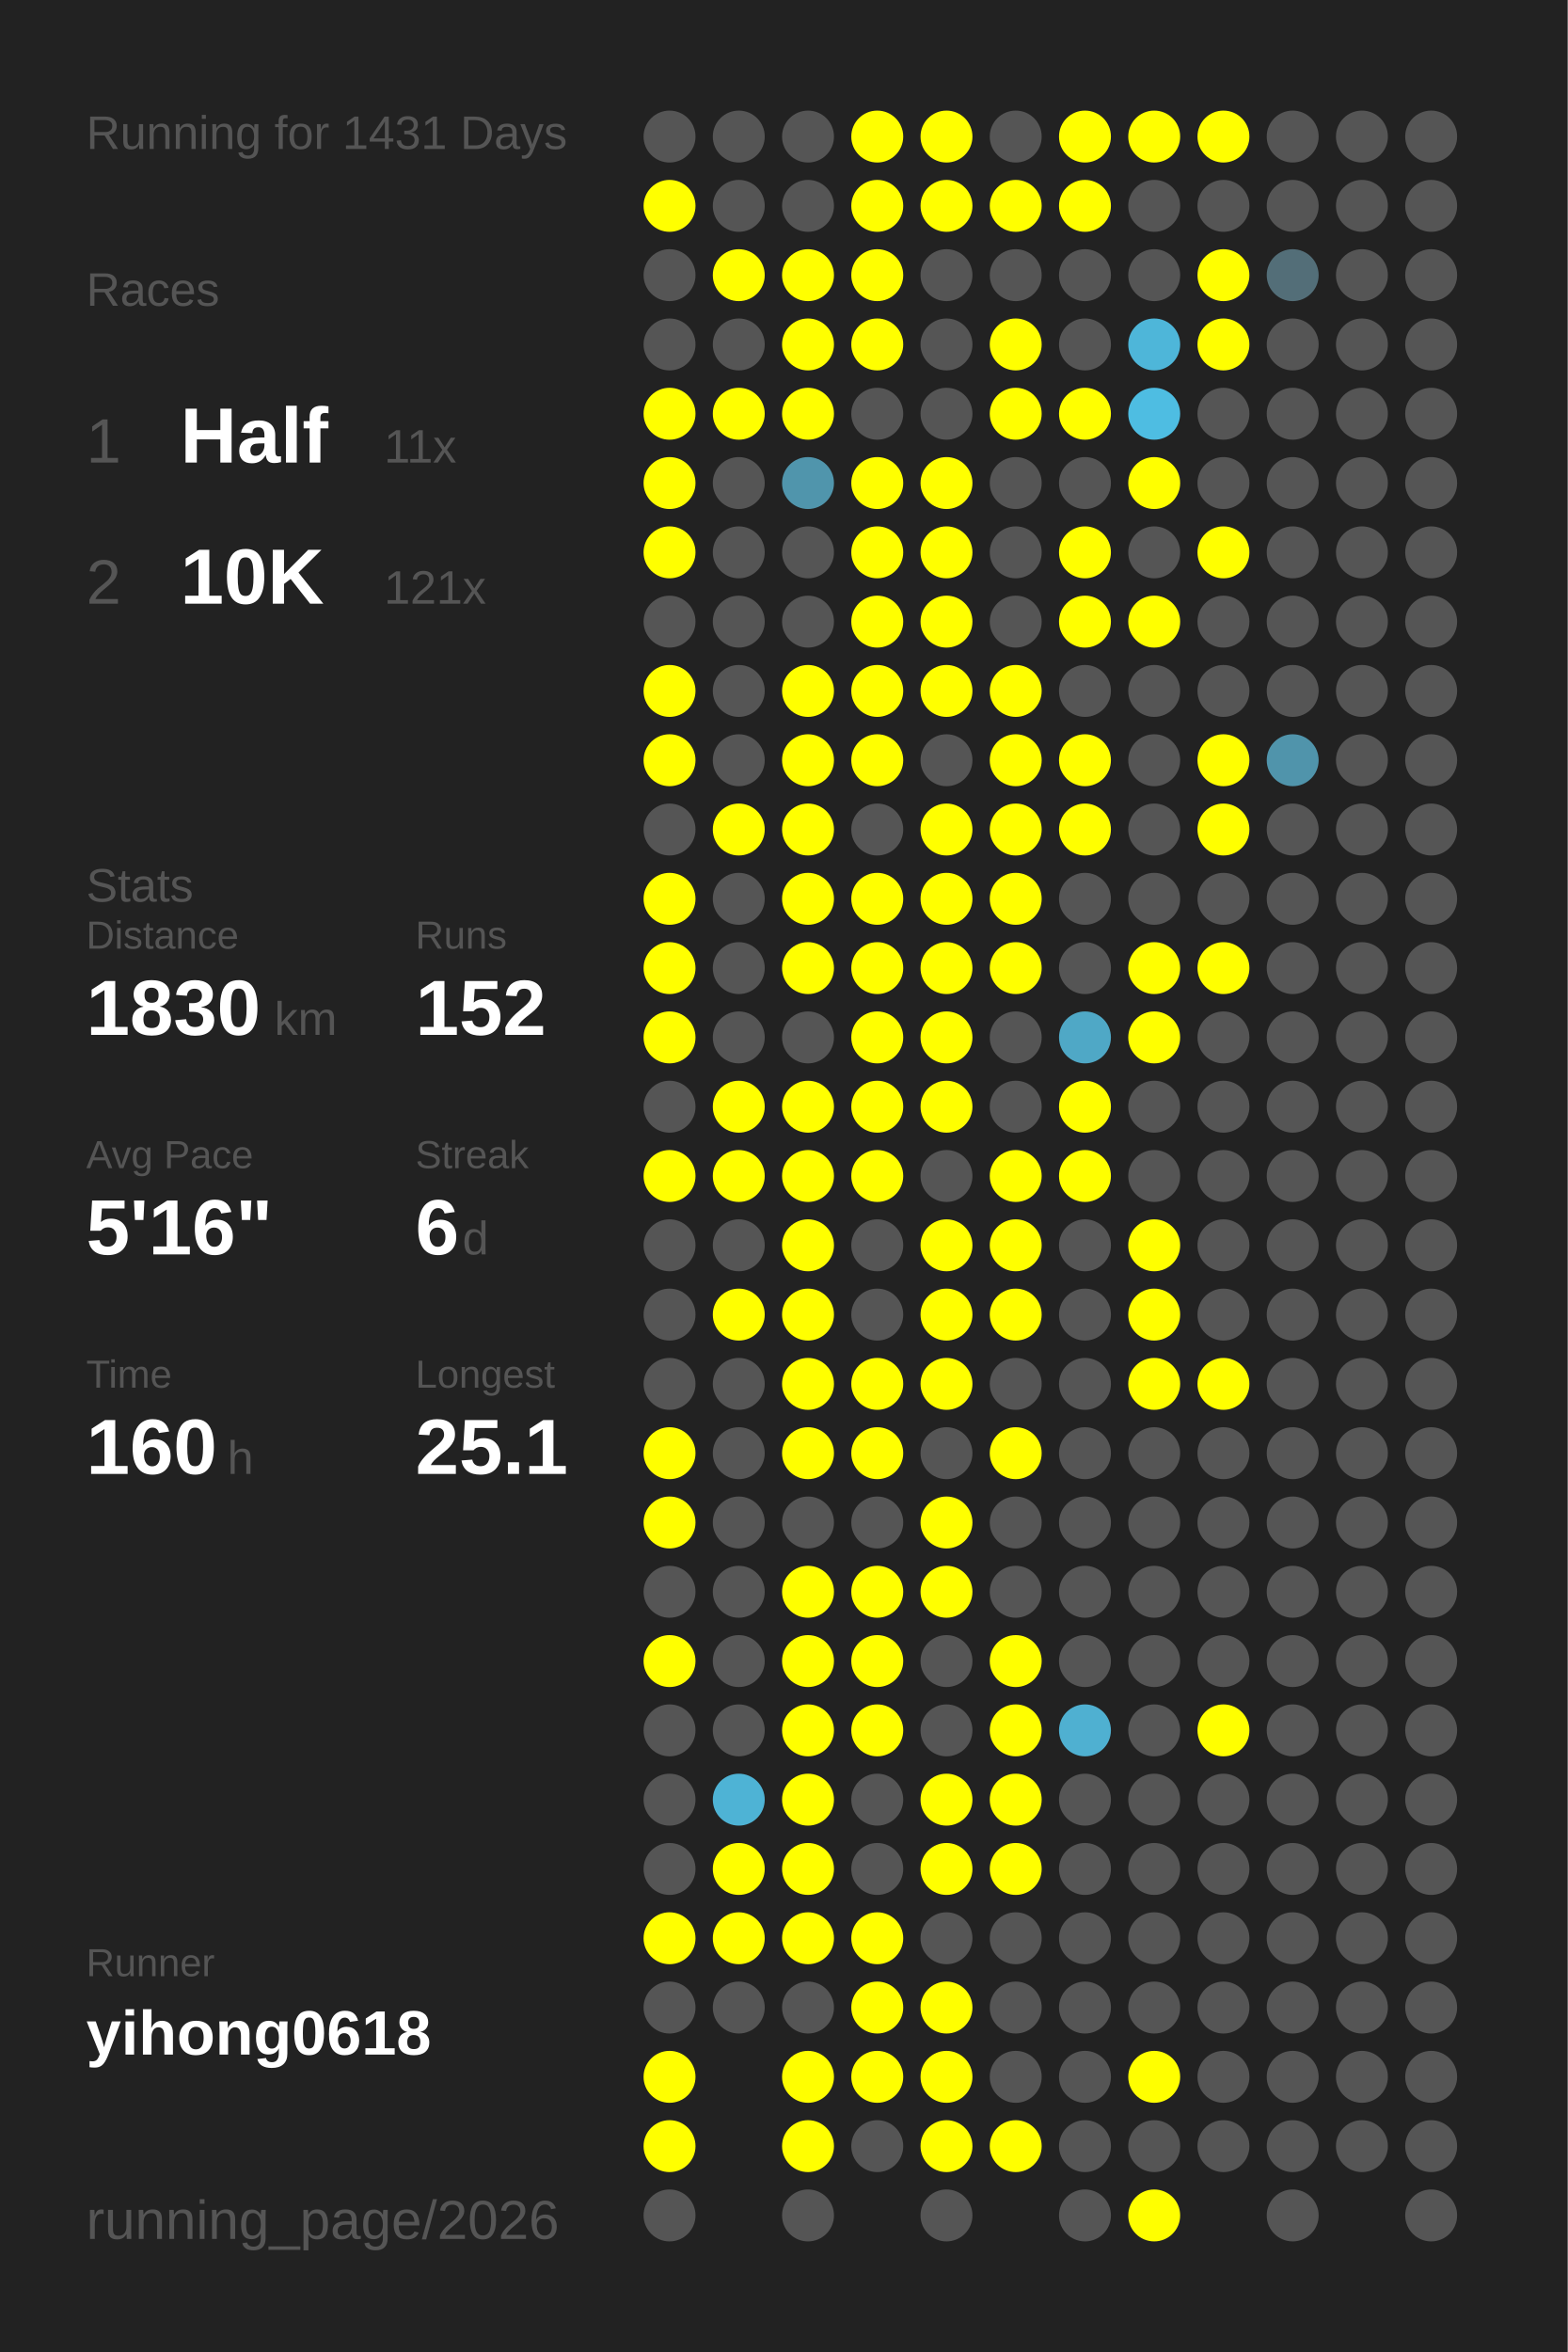
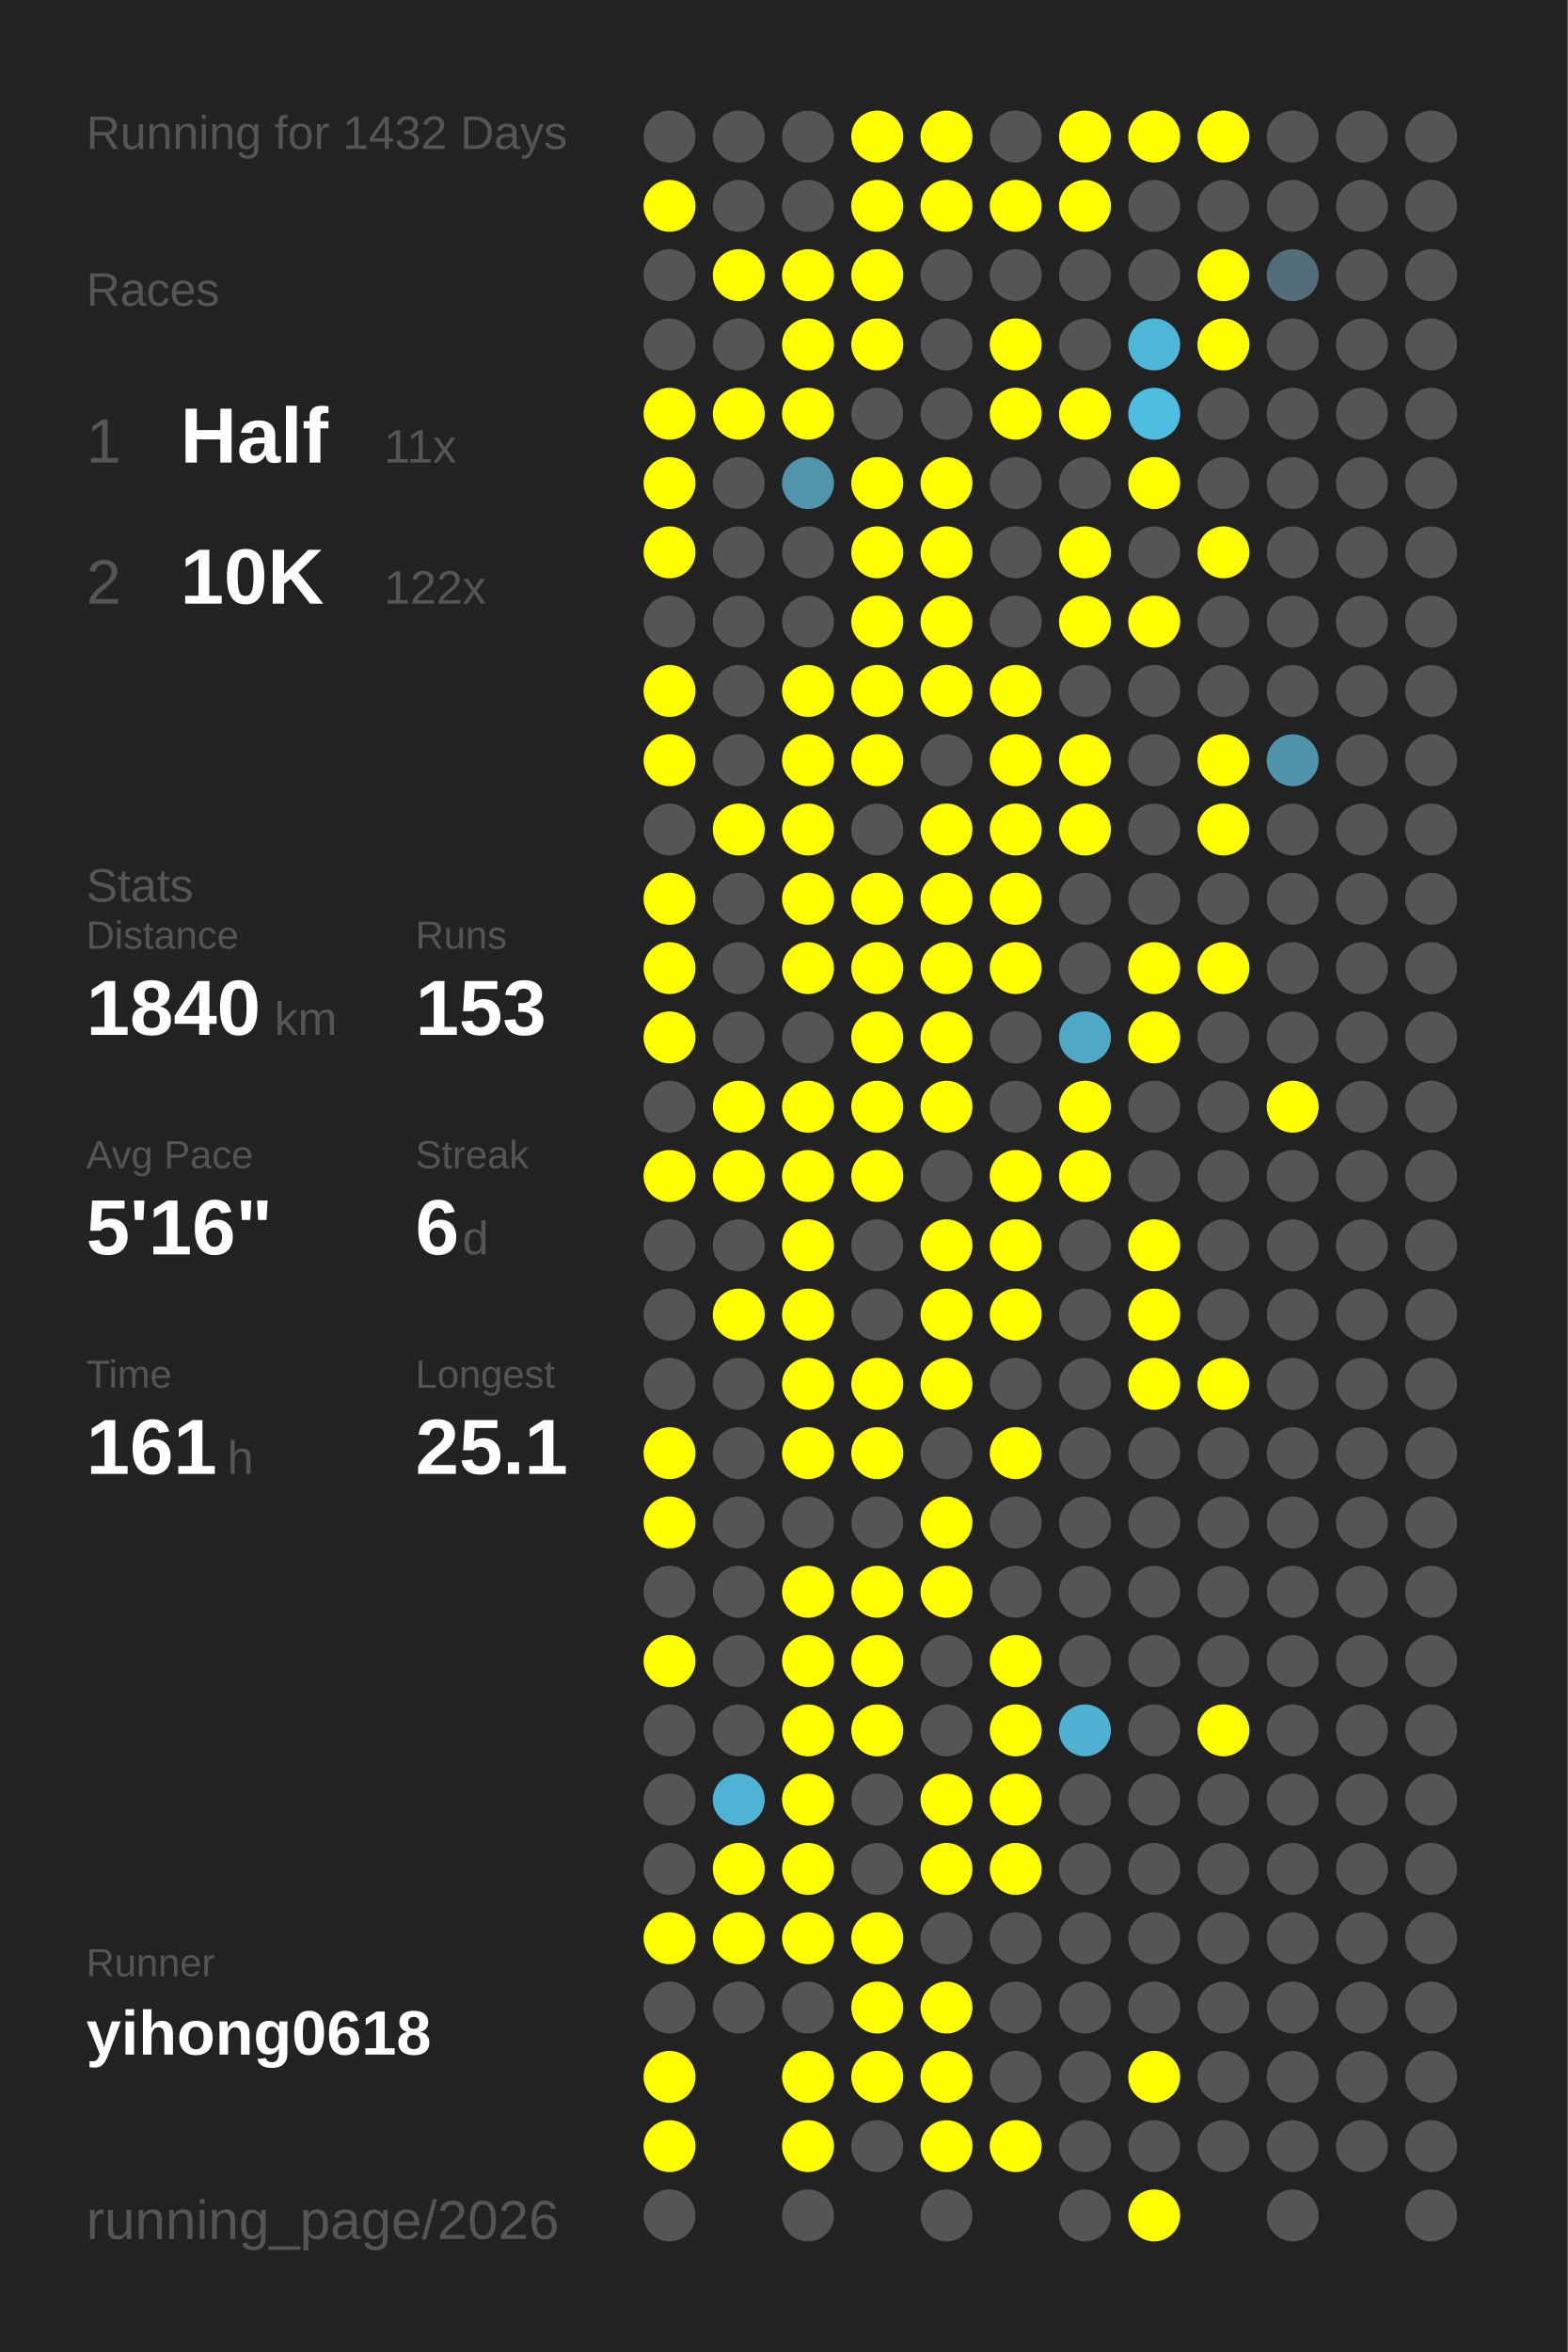
<svg xmlns="http://www.w3.org/2000/svg" baseProfile="full" height="300mm" version="1.1" viewBox="0,0,200,300" width="200mm">
  <defs />
  <rect fill="#222222" height="300" width="200" x="0" y="0" />
-   <text fill="#555555" style="font-size:6px; font-family:Arial;" x="11" y="19">Running for 1431 Days</text>
+   <text fill="#555555" style="font-size:6px; font-family:Arial;" x="11" y="19">Running for 1432 Days</text>
  <text fill="#555555" style="font-size:6px; font-family:Arial;" x="11" y="39">Races</text>
  <text fill="#555555" style="font-size:8px; font-family:Arial;" x="11" y="59">1</text>
  <text fill="#FFFFFF" style="font-size:10px; font-family:Arial; font-weight:bold;" x="23" y="59">Half</text>
  <text fill="#555555" style="font-size:6px; font-family:Arial;" x="49" y="59">11x</text>
  <text fill="#555555" style="font-size:8px; font-family:Arial;" x="11" y="77">2</text>
  <text fill="#FFFFFF" style="font-size:10px; font-family:Arial; font-weight:bold;" x="23" y="77">10K</text>
-   <text fill="#555555" style="font-size:6px; font-family:Arial;" x="49" y="77">121x</text>
+   <text fill="#555555" style="font-size:6px; font-family:Arial;" x="49" y="77">122x</text>
  <text fill="#555555" style="font-size:6px; font-family:Arial;" x="11" y="115">Stats</text>
  <text fill="#555555" style="font-size:5px; font-family:Arial;" x="11" y="121">Distance</text>
-   <text fill="#FFFFFF" style="font-size:10px; font-family:Arial; font-weight:bold;" x="11" y="132">1830</text>
+   <text fill="#FFFFFF" style="font-size:10px; font-family:Arial; font-weight:bold;" x="11" y="132">1840</text>
  <text fill="#555555" style="font-size:6px; font-family:Arial;" x="35" y="132">km</text>
  <text fill="#555555" style="font-size:5px; font-family:Arial;" x="53" y="121">Runs</text>
-   <text fill="#FFFFFF" style="font-size:10px; font-family:Arial; font-weight:bold;" x="53" y="132">152</text>
+   <text fill="#FFFFFF" style="font-size:10px; font-family:Arial; font-weight:bold;" x="53" y="132">153</text>
  <text fill="#555555" style="font-size:5px; font-family:Arial;" x="11" y="149">Avg Pace</text>
  <text fill="#FFFFFF" style="font-size:10px; font-family:Arial; font-weight:bold;" x="11" y="160">5'16"</text>
  <text fill="#555555" style="font-size:5px; font-family:Arial;" x="53" y="149">Streak</text>
  <text fill="#FFFFFF" style="font-size:10px; font-family:Arial; font-weight:bold;" x="53" y="160">6</text>
  <text fill="#555555" style="font-size:6px; font-family:Arial;" x="59" y="160">d</text>
  <text fill="#555555" style="font-size:5px; font-family:Arial;" x="11" y="177">Time</text>
-   <text fill="#FFFFFF" style="font-size:10px; font-family:Arial; font-weight:bold;" x="11" y="188">160</text>
+   <text fill="#FFFFFF" style="font-size:10px; font-family:Arial; font-weight:bold;" x="11" y="188">161</text>
  <text fill="#555555" style="font-size:6px; font-family:Arial;" x="29" y="188">h</text>
  <text fill="#555555" style="font-size:5px; font-family:Arial;" x="53" y="177">Longest</text>
  <text fill="#FFFFFF" style="font-size:10px; font-family:Arial; font-weight:bold;" x="53" y="188">25.1</text>
  <text fill="#555555" style="font-size:5px; font-family:Arial;" x="11" y="252.065">Runner</text>
  <text fill="#FFFFFF" style="font-size:8px; font-family:Arial; font-weight:bold;" x="11" y="262.065">yihong0618</text>
  <text fill="#555555" style="font-size:7px; font-family:Arial;" x="11" y="285.581">running_page/2026</text>
  <circle cx="85.417" cy="17.419" fill="#555555" r="3.312" />
  <circle cx="85.417" cy="26.258" fill="#FFFF00" r="3.312" />
  <circle cx="85.417" cy="35.097" fill="#555555" r="3.312" />
  <circle cx="85.417" cy="43.935" fill="#555555" r="3.312" />
  <circle cx="85.417" cy="52.774" fill="#FFFF00" r="3.312" />
  <circle cx="85.417" cy="61.613" fill="#FFFF00" r="3.312" />
  <circle cx="85.417" cy="70.452" fill="#FFFF00" r="3.312" />
  <circle cx="85.417" cy="79.29" fill="#555555" r="3.312" />
  <circle cx="85.417" cy="88.129" fill="#FFFF00" r="3.312" />
  <circle cx="85.417" cy="96.968" fill="#FFFF00" r="3.312" />
  <circle cx="85.417" cy="105.806" fill="#555555" r="3.312" />
  <circle cx="85.417" cy="114.645" fill="#FFFF00" r="3.312" />
  <circle cx="85.417" cy="123.484" fill="#FFFF00" r="3.312" />
  <circle cx="85.417" cy="132.323" fill="#FFFF00" r="3.312" />
  <circle cx="85.417" cy="141.161" fill="#555555" r="3.312" />
  <circle cx="85.417" cy="150" fill="#FFFF00" r="3.312" />
  <circle cx="85.417" cy="158.839" fill="#555555" r="3.312" />
  <circle cx="85.417" cy="167.677" fill="#555555" r="3.312" />
  <circle cx="85.417" cy="176.516" fill="#555555" r="3.312" />
  <circle cx="85.417" cy="185.355" fill="#FFFF00" r="3.312" />
  <circle cx="85.417" cy="194.194" fill="#FFFF00" r="3.312" />
  <circle cx="85.417" cy="203.032" fill="#555555" r="3.312" />
  <circle cx="85.417" cy="211.871" fill="#FFFF00" r="3.312" />
  <circle cx="85.417" cy="220.71" fill="#555555" r="3.312" />
  <circle cx="85.417" cy="229.548" fill="#555555" r="3.312" />
  <circle cx="85.417" cy="238.387" fill="#555555" r="3.312" />
  <circle cx="85.417" cy="247.226" fill="#FFFF00" r="3.312" />
  <circle cx="85.417" cy="256.065" fill="#555555" r="3.312" />
  <circle cx="85.417" cy="264.903" fill="#FFFF00" r="3.312" />
  <circle cx="85.417" cy="273.742" fill="#FFFF00" r="3.312" />
  <circle cx="85.417" cy="282.581" fill="#555555" r="3.312" />
  <circle cx="94.25" cy="17.419" fill="#555555" r="3.312" />
  <circle cx="94.25" cy="26.258" fill="#555555" r="3.312" />
  <circle cx="94.25" cy="35.097" fill="#FFFF00" r="3.312" />
  <circle cx="94.25" cy="43.935" fill="#555555" r="3.312" />
  <circle cx="94.25" cy="52.774" fill="#FFFF00" r="3.312" />
  <circle cx="94.25" cy="61.613" fill="#555555" r="3.312" />
  <circle cx="94.25" cy="70.452" fill="#555555" r="3.312" />
  <circle cx="94.25" cy="79.29" fill="#555555" r="3.312" />
  <circle cx="94.25" cy="88.129" fill="#555555" r="3.312" />
  <circle cx="94.25" cy="96.968" fill="#555555" r="3.312" />
  <circle cx="94.25" cy="105.806" fill="#FFFF00" r="3.312" />
  <circle cx="94.25" cy="114.645" fill="#555555" r="3.312" />
  <circle cx="94.25" cy="123.484" fill="#555555" r="3.312" />
  <circle cx="94.25" cy="132.323" fill="#555555" r="3.312" />
  <circle cx="94.25" cy="141.161" fill="#FFFF00" r="3.312" />
  <circle cx="94.25" cy="150" fill="#FFFF00" r="3.312" />
  <circle cx="94.25" cy="158.839" fill="#555555" r="3.312" />
  <circle cx="94.25" cy="167.677" fill="#FFFF00" r="3.312" />
  <circle cx="94.25" cy="176.516" fill="#555555" r="3.312" />
  <circle cx="94.25" cy="185.355" fill="#555555" r="3.312" />
  <circle cx="94.25" cy="194.194" fill="#555555" r="3.312" />
  <circle cx="94.25" cy="203.032" fill="#555555" r="3.312" />
  <circle cx="94.25" cy="211.871" fill="#555555" r="3.312" />
  <circle cx="94.25" cy="220.71" fill="#555555" r="3.312" />
  <circle cx="94.25" cy="229.548" fill="#4eb3d5" r="3.312" />
  <circle cx="94.25" cy="238.387" fill="#FFFF00" r="3.312" />
  <circle cx="94.25" cy="247.226" fill="#FFFF00" r="3.312" />
  <circle cx="94.25" cy="256.065" fill="#555555" r="3.312" />
  <circle cx="103.083" cy="17.419" fill="#555555" r="3.312" />
  <circle cx="103.083" cy="26.258" fill="#555555" r="3.312" />
  <circle cx="103.083" cy="35.097" fill="#FFFF00" r="3.312" />
  <circle cx="103.083" cy="43.935" fill="#FFFF00" r="3.312" />
  <circle cx="103.083" cy="52.774" fill="#FFFF00" r="3.312" />
  <circle cx="103.083" cy="61.613" fill="#5095ac" r="3.312" />
  <circle cx="103.083" cy="70.452" fill="#555555" r="3.312" />
  <circle cx="103.083" cy="79.29" fill="#555555" r="3.312" />
  <circle cx="103.083" cy="88.129" fill="#FFFF00" r="3.312" />
  <circle cx="103.083" cy="96.968" fill="#FFFF00" r="3.312" />
  <circle cx="103.083" cy="105.806" fill="#FFFF00" r="3.312" />
  <circle cx="103.083" cy="114.645" fill="#FFFF00" r="3.312" />
  <circle cx="103.083" cy="123.484" fill="#FFFF00" r="3.312" />
  <circle cx="103.083" cy="132.323" fill="#555555" r="3.312" />
  <circle cx="103.083" cy="141.161" fill="#FFFF00" r="3.312" />
  <circle cx="103.083" cy="150" fill="#FFFF00" r="3.312" />
  <circle cx="103.083" cy="158.839" fill="#FFFF00" r="3.312" />
  <circle cx="103.083" cy="167.677" fill="#FFFF00" r="3.312" />
  <circle cx="103.083" cy="176.516" fill="#FFFF00" r="3.312" />
  <circle cx="103.083" cy="185.355" fill="#FFFF00" r="3.312" />
  <circle cx="103.083" cy="194.194" fill="#555555" r="3.312" />
  <circle cx="103.083" cy="203.032" fill="#FFFF00" r="3.312" />
  <circle cx="103.083" cy="211.871" fill="#FFFF00" r="3.312" />
  <circle cx="103.083" cy="220.71" fill="#FFFF00" r="3.312" />
  <circle cx="103.083" cy="229.548" fill="#FFFF00" r="3.312" />
  <circle cx="103.083" cy="238.387" fill="#FFFF00" r="3.312" />
  <circle cx="103.083" cy="247.226" fill="#FFFF00" r="3.312" />
  <circle cx="103.083" cy="256.065" fill="#555555" r="3.312" />
  <circle cx="103.083" cy="264.903" fill="#FFFF00" r="3.312" />
  <circle cx="103.083" cy="273.742" fill="#FFFF00" r="3.312" />
  <circle cx="103.083" cy="282.581" fill="#555555" r="3.312" />
  <circle cx="111.917" cy="17.419" fill="#FFFF00" r="3.312" />
  <circle cx="111.917" cy="26.258" fill="#FFFF00" r="3.312" />
  <circle cx="111.917" cy="35.097" fill="#FFFF00" r="3.312" />
  <circle cx="111.917" cy="43.935" fill="#FFFF00" r="3.312" />
  <circle cx="111.917" cy="52.774" fill="#555555" r="3.312" />
  <circle cx="111.917" cy="61.613" fill="#FFFF00" r="3.312" />
  <circle cx="111.917" cy="70.452" fill="#FFFF00" r="3.312" />
  <circle cx="111.917" cy="79.29" fill="#FFFF00" r="3.312" />
  <circle cx="111.917" cy="88.129" fill="#FFFF00" r="3.312" />
  <circle cx="111.917" cy="96.968" fill="#FFFF00" r="3.312" />
  <circle cx="111.917" cy="105.806" fill="#555555" r="3.312" />
  <circle cx="111.917" cy="114.645" fill="#FFFF00" r="3.312" />
  <circle cx="111.917" cy="123.484" fill="#FFFF00" r="3.312" />
  <circle cx="111.917" cy="132.323" fill="#FFFF00" r="3.312" />
  <circle cx="111.917" cy="141.161" fill="#FFFF00" r="3.312" />
  <circle cx="111.917" cy="150" fill="#FFFF00" r="3.312" />
  <circle cx="111.917" cy="158.839" fill="#555555" r="3.312" />
  <circle cx="111.917" cy="167.677" fill="#555555" r="3.312" />
  <circle cx="111.917" cy="176.516" fill="#FFFF00" r="3.312" />
  <circle cx="111.917" cy="185.355" fill="#FFFF00" r="3.312" />
  <circle cx="111.917" cy="194.194" fill="#555555" r="3.312" />
  <circle cx="111.917" cy="203.032" fill="#FFFF00" r="3.312" />
  <circle cx="111.917" cy="211.871" fill="#FFFF00" r="3.312" />
  <circle cx="111.917" cy="220.71" fill="#FFFF00" r="3.312" />
  <circle cx="111.917" cy="229.548" fill="#555555" r="3.312" />
  <circle cx="111.917" cy="238.387" fill="#555555" r="3.312" />
  <circle cx="111.917" cy="247.226" fill="#FFFF00" r="3.312" />
  <circle cx="111.917" cy="256.065" fill="#FFFF00" r="3.312" />
  <circle cx="111.917" cy="264.903" fill="#FFFF00" r="3.312" />
  <circle cx="111.917" cy="273.742" fill="#555555" r="3.312" />
  <circle cx="120.75" cy="17.419" fill="#FFFF00" r="3.312" />
  <circle cx="120.75" cy="26.258" fill="#FFFF00" r="3.312" />
  <circle cx="120.75" cy="35.097" fill="#555555" r="3.312" />
  <circle cx="120.75" cy="43.935" fill="#555555" r="3.312" />
  <circle cx="120.75" cy="52.774" fill="#555555" r="3.312" />
  <circle cx="120.75" cy="61.613" fill="#FFFF00" r="3.312" />
  <circle cx="120.75" cy="70.452" fill="#FFFF00" r="3.312" />
  <circle cx="120.75" cy="79.29" fill="#FFFF00" r="3.312" />
  <circle cx="120.75" cy="88.129" fill="#FFFF00" r="3.312" />
  <circle cx="120.75" cy="96.968" fill="#555555" r="3.312" />
  <circle cx="120.75" cy="105.806" fill="#FFFF00" r="3.312" />
  <circle cx="120.75" cy="114.645" fill="#FFFF00" r="3.312" />
  <circle cx="120.75" cy="123.484" fill="#FFFF00" r="3.312" />
  <circle cx="120.75" cy="132.323" fill="#FFFF00" r="3.312" />
  <circle cx="120.75" cy="141.161" fill="#FFFF00" r="3.312" />
  <circle cx="120.75" cy="150" fill="#555555" r="3.312" />
  <circle cx="120.75" cy="158.839" fill="#FFFF00" r="3.312" />
  <circle cx="120.75" cy="167.677" fill="#FFFF00" r="3.312" />
  <circle cx="120.75" cy="176.516" fill="#FFFF00" r="3.312" />
  <circle cx="120.75" cy="185.355" fill="#555555" r="3.312" />
  <circle cx="120.75" cy="194.194" fill="#FFFF00" r="3.312" />
  <circle cx="120.75" cy="203.032" fill="#FFFF00" r="3.312" />
  <circle cx="120.75" cy="211.871" fill="#555555" r="3.312" />
  <circle cx="120.75" cy="220.71" fill="#555555" r="3.312" />
  <circle cx="120.75" cy="229.548" fill="#FFFF00" r="3.312" />
  <circle cx="120.75" cy="238.387" fill="#FFFF00" r="3.312" />
  <circle cx="120.75" cy="247.226" fill="#555555" r="3.312" />
  <circle cx="120.75" cy="256.065" fill="#FFFF00" r="3.312" />
  <circle cx="120.75" cy="264.903" fill="#FFFF00" r="3.312" />
  <circle cx="120.75" cy="273.742" fill="#FFFF00" r="3.312" />
  <circle cx="120.75" cy="282.581" fill="#555555" r="3.312" />
  <circle cx="129.583" cy="17.419" fill="#555555" r="3.312" />
  <circle cx="129.583" cy="26.258" fill="#FFFF00" r="3.312" />
  <circle cx="129.583" cy="35.097" fill="#555555" r="3.312" />
  <circle cx="129.583" cy="43.935" fill="#FFFF00" r="3.312" />
  <circle cx="129.583" cy="52.774" fill="#FFFF00" r="3.312" />
  <circle cx="129.583" cy="61.613" fill="#555555" r="3.312" />
  <circle cx="129.583" cy="70.452" fill="#555555" r="3.312" />
  <circle cx="129.583" cy="79.29" fill="#555555" r="3.312" />
  <circle cx="129.583" cy="88.129" fill="#FFFF00" r="3.312" />
  <circle cx="129.583" cy="96.968" fill="#FFFF00" r="3.312" />
  <circle cx="129.583" cy="105.806" fill="#FFFF00" r="3.312" />
  <circle cx="129.583" cy="114.645" fill="#FFFF00" r="3.312" />
  <circle cx="129.583" cy="123.484" fill="#FFFF00" r="3.312" />
  <circle cx="129.583" cy="132.323" fill="#555555" r="3.312" />
  <circle cx="129.583" cy="141.161" fill="#555555" r="3.312" />
  <circle cx="129.583" cy="150" fill="#FFFF00" r="3.312" />
  <circle cx="129.583" cy="158.839" fill="#FFFF00" r="3.312" />
  <circle cx="129.583" cy="167.677" fill="#FFFF00" r="3.312" />
  <circle cx="129.583" cy="176.516" fill="#555555" r="3.312" />
  <circle cx="129.583" cy="185.355" fill="#FFFF00" r="3.312" />
  <circle cx="129.583" cy="194.194" fill="#555555" r="3.312" />
  <circle cx="129.583" cy="203.032" fill="#555555" r="3.312" />
  <circle cx="129.583" cy="211.871" fill="#FFFF00" r="3.312" />
  <circle cx="129.583" cy="220.71" fill="#FFFF00" r="3.312" />
  <circle cx="129.583" cy="229.548" fill="#FFFF00" r="3.312" />
  <circle cx="129.583" cy="238.387" fill="#FFFF00" r="3.312" />
  <circle cx="129.583" cy="247.226" fill="#555555" r="3.312" />
  <circle cx="129.583" cy="256.065" fill="#555555" r="3.312" />
  <circle cx="129.583" cy="264.903" fill="#555555" r="3.312" />
  <circle cx="129.583" cy="273.742" fill="#FFFF00" r="3.312" />
  <circle cx="138.417" cy="17.419" fill="#FFFF00" r="3.312" />
  <circle cx="138.417" cy="26.258" fill="#FFFF00" r="3.312" />
  <circle cx="138.417" cy="35.097" fill="#555555" r="3.312" />
  <circle cx="138.417" cy="43.935" fill="#555555" r="3.312" />
  <circle cx="138.417" cy="52.774" fill="#FFFF00" r="3.312" />
  <circle cx="138.417" cy="61.613" fill="#555555" r="3.312" />
  <circle cx="138.417" cy="70.452" fill="#FFFF00" r="3.312" />
  <circle cx="138.417" cy="79.29" fill="#FFFF00" r="3.312" />
  <circle cx="138.417" cy="88.129" fill="#555555" r="3.312" />
  <circle cx="138.417" cy="96.968" fill="#FFFF00" r="3.312" />
  <circle cx="138.417" cy="105.806" fill="#FFFF00" r="3.312" />
  <circle cx="138.417" cy="114.645" fill="#555555" r="3.312" />
  <circle cx="138.417" cy="123.484" fill="#555555" r="3.312" />
  <circle cx="138.417" cy="132.323" fill="#4fa8c6" r="3.312" />
  <circle cx="138.417" cy="141.161" fill="#FFFF00" r="3.312" />
  <circle cx="138.417" cy="150" fill="#FFFF00" r="3.312" />
  <circle cx="138.417" cy="158.839" fill="#555555" r="3.312" />
  <circle cx="138.417" cy="167.677" fill="#555555" r="3.312" />
  <circle cx="138.417" cy="176.516" fill="#555555" r="3.312" />
  <circle cx="138.417" cy="185.355" fill="#555555" r="3.312" />
  <circle cx="138.417" cy="194.194" fill="#555555" r="3.312" />
  <circle cx="138.417" cy="203.032" fill="#555555" r="3.312" />
  <circle cx="138.417" cy="211.871" fill="#555555" r="3.312" />
  <circle cx="138.417" cy="220.71" fill="#4fb0d1" r="3.312" />
  <circle cx="138.417" cy="229.548" fill="#555555" r="3.312" />
  <circle cx="138.417" cy="238.387" fill="#555555" r="3.312" />
  <circle cx="138.417" cy="247.226" fill="#555555" r="3.312" />
  <circle cx="138.417" cy="256.065" fill="#555555" r="3.312" />
  <circle cx="138.417" cy="264.903" fill="#555555" r="3.312" />
  <circle cx="138.417" cy="273.742" fill="#555555" r="3.312" />
  <circle cx="138.417" cy="282.581" fill="#555555" r="3.312" />
  <circle cx="147.25" cy="17.419" fill="#FFFF00" r="3.312" />
  <circle cx="147.25" cy="26.258" fill="#555555" r="3.312" />
  <circle cx="147.25" cy="35.097" fill="#555555" r="3.312" />
  <circle cx="147.25" cy="43.935" fill="#4eb6d9" r="3.312" />
  <circle cx="147.25" cy="52.774" fill="#4ebde2" r="3.312" />
  <circle cx="147.25" cy="61.613" fill="#FFFF00" r="3.312" />
  <circle cx="147.25" cy="70.452" fill="#555555" r="3.312" />
  <circle cx="147.25" cy="79.29" fill="#FFFF00" r="3.312" />
  <circle cx="147.25" cy="88.129" fill="#555555" r="3.312" />
  <circle cx="147.25" cy="96.968" fill="#555555" r="3.312" />
  <circle cx="147.25" cy="105.806" fill="#555555" r="3.312" />
  <circle cx="147.25" cy="114.645" fill="#555555" r="3.312" />
  <circle cx="147.25" cy="123.484" fill="#FFFF00" r="3.312" />
  <circle cx="147.25" cy="132.323" fill="#FFFF00" r="3.312" />
  <circle cx="147.25" cy="141.161" fill="#555555" r="3.312" />
  <circle cx="147.25" cy="150" fill="#555555" r="3.312" />
  <circle cx="147.25" cy="158.839" fill="#FFFF00" r="3.312" />
  <circle cx="147.25" cy="167.677" fill="#FFFF00" r="3.312" />
  <circle cx="147.25" cy="176.516" fill="#FFFF00" r="3.312" />
  <circle cx="147.25" cy="185.355" fill="#555555" r="3.312" />
  <circle cx="147.25" cy="194.194" fill="#555555" r="3.312" />
  <circle cx="147.25" cy="203.032" fill="#555555" r="3.312" />
  <circle cx="147.25" cy="211.871" fill="#555555" r="3.312" />
  <circle cx="147.25" cy="220.71" fill="#555555" r="3.312" />
  <circle cx="147.25" cy="229.548" fill="#555555" r="3.312" />
  <circle cx="147.25" cy="238.387" fill="#555555" r="3.312" />
  <circle cx="147.25" cy="247.226" fill="#555555" r="3.312" />
  <circle cx="147.25" cy="256.065" fill="#555555" r="3.312" />
  <circle cx="147.25" cy="264.903" fill="#FFFF00" r="3.312" />
  <circle cx="147.25" cy="273.742" fill="#555555" r="3.312" />
  <circle cx="147.25" cy="282.581" fill="#FFFF00" r="3.312" />
  <circle cx="156.083" cy="17.419" fill="#FFFF00" r="3.312" />
  <circle cx="156.083" cy="26.258" fill="#555555" r="3.312" />
  <circle cx="156.083" cy="35.097" fill="#FFFF00" r="3.312" />
  <circle cx="156.083" cy="43.935" fill="#FFFF00" r="3.312" />
  <circle cx="156.083" cy="52.774" fill="#555555" r="3.312" />
  <circle cx="156.083" cy="61.613" fill="#555555" r="3.312" />
  <circle cx="156.083" cy="70.452" fill="#FFFF00" r="3.312" />
  <circle cx="156.083" cy="79.29" fill="#555555" r="3.312" />
  <circle cx="156.083" cy="88.129" fill="#555555" r="3.312" />
  <circle cx="156.083" cy="96.968" fill="#FFFF00" r="3.312" />
  <circle cx="156.083" cy="105.806" fill="#FFFF00" r="3.312" />
  <circle cx="156.083" cy="114.645" fill="#555555" r="3.312" />
  <circle cx="156.083" cy="123.484" fill="#FFFF00" r="3.312" />
  <circle cx="156.083" cy="132.323" fill="#555555" r="3.312" />
  <circle cx="156.083" cy="141.161" fill="#555555" r="3.312" />
  <circle cx="156.083" cy="150" fill="#555555" r="3.312" />
  <circle cx="156.083" cy="158.839" fill="#555555" r="3.312" />
  <circle cx="156.083" cy="167.677" fill="#555555" r="3.312" />
  <circle cx="156.083" cy="176.516" fill="#FFFF00" r="3.312" />
  <circle cx="156.083" cy="185.355" fill="#555555" r="3.312" />
  <circle cx="156.083" cy="194.194" fill="#555555" r="3.312" />
  <circle cx="156.083" cy="203.032" fill="#555555" r="3.312" />
  <circle cx="156.083" cy="211.871" fill="#555555" r="3.312" />
  <circle cx="156.083" cy="220.71" fill="#FFFF00" r="3.312" />
  <circle cx="156.083" cy="229.548" fill="#555555" r="3.312" />
  <circle cx="156.083" cy="238.387" fill="#555555" r="3.312" />
  <circle cx="156.083" cy="247.226" fill="#555555" r="3.312" />
  <circle cx="156.083" cy="256.065" fill="#555555" r="3.312" />
  <circle cx="156.083" cy="264.903" fill="#555555" r="3.312" />
  <circle cx="156.083" cy="273.742" fill="#555555" r="3.312" />
  <circle cx="164.917" cy="17.419" fill="#555555" r="3.312" />
  <circle cx="164.917" cy="26.258" fill="#555555" r="3.312" />
  <circle cx="164.917" cy="35.097" fill="#536e78" r="3.312" />
  <circle cx="164.917" cy="43.935" fill="#555555" r="3.312" />
  <circle cx="164.917" cy="52.774" fill="#555555" r="3.312" />
  <circle cx="164.917" cy="61.613" fill="#555555" r="3.312" />
  <circle cx="164.917" cy="70.452" fill="#555555" r="3.312" />
  <circle cx="164.917" cy="79.29" fill="#555555" r="3.312" />
  <circle cx="164.917" cy="88.129" fill="#555555" r="3.312" />
  <circle cx="164.917" cy="96.968" fill="#5094ab" r="3.312" />
  <circle cx="164.917" cy="105.806" fill="#555555" r="3.312" />
  <circle cx="164.917" cy="114.645" fill="#555555" r="3.312" />
  <circle cx="164.917" cy="123.484" fill="#555555" r="3.312" />
  <circle cx="164.917" cy="132.323" fill="#555555" r="3.312" />
-   <circle cx="164.917" cy="141.161" fill="#555555" r="3.312" />
+   <circle cx="164.917" cy="141.161" fill="#FFFF00" r="3.312" />
  <circle cx="164.917" cy="150" fill="#555555" r="3.312" />
  <circle cx="164.917" cy="158.839" fill="#555555" r="3.312" />
  <circle cx="164.917" cy="167.677" fill="#555555" r="3.312" />
  <circle cx="164.917" cy="176.516" fill="#555555" r="3.312" />
  <circle cx="164.917" cy="185.355" fill="#555555" r="3.312" />
  <circle cx="164.917" cy="194.194" fill="#555555" r="3.312" />
  <circle cx="164.917" cy="203.032" fill="#555555" r="3.312" />
  <circle cx="164.917" cy="211.871" fill="#555555" r="3.312" />
  <circle cx="164.917" cy="220.71" fill="#555555" r="3.312" />
  <circle cx="164.917" cy="229.548" fill="#555555" r="3.312" />
  <circle cx="164.917" cy="238.387" fill="#555555" r="3.312" />
  <circle cx="164.917" cy="247.226" fill="#555555" r="3.312" />
  <circle cx="164.917" cy="256.065" fill="#555555" r="3.312" />
  <circle cx="164.917" cy="264.903" fill="#555555" r="3.312" />
  <circle cx="164.917" cy="273.742" fill="#555555" r="3.312" />
  <circle cx="164.917" cy="282.581" fill="#555555" r="3.312" />
  <circle cx="173.75" cy="17.419" fill="#555555" r="3.312" />
  <circle cx="173.75" cy="26.258" fill="#555555" r="3.312" />
  <circle cx="173.75" cy="35.097" fill="#555555" r="3.312" />
  <circle cx="173.75" cy="43.935" fill="#555555" r="3.312" />
  <circle cx="173.75" cy="52.774" fill="#555555" r="3.312" />
  <circle cx="173.75" cy="61.613" fill="#555555" r="3.312" />
  <circle cx="173.75" cy="70.452" fill="#555555" r="3.312" />
  <circle cx="173.75" cy="79.29" fill="#555555" r="3.312" />
  <circle cx="173.75" cy="88.129" fill="#555555" r="3.312" />
  <circle cx="173.75" cy="96.968" fill="#555555" r="3.312" />
  <circle cx="173.75" cy="105.806" fill="#555555" r="3.312" />
  <circle cx="173.75" cy="114.645" fill="#555555" r="3.312" />
  <circle cx="173.75" cy="123.484" fill="#555555" r="3.312" />
  <circle cx="173.75" cy="132.323" fill="#555555" r="3.312" />
  <circle cx="173.75" cy="141.161" fill="#555555" r="3.312" />
  <circle cx="173.75" cy="150" fill="#555555" r="3.312" />
  <circle cx="173.75" cy="158.839" fill="#555555" r="3.312" />
  <circle cx="173.75" cy="167.677" fill="#555555" r="3.312" />
  <circle cx="173.75" cy="176.516" fill="#555555" r="3.312" />
  <circle cx="173.75" cy="185.355" fill="#555555" r="3.312" />
  <circle cx="173.75" cy="194.194" fill="#555555" r="3.312" />
  <circle cx="173.75" cy="203.032" fill="#555555" r="3.312" />
  <circle cx="173.75" cy="211.871" fill="#555555" r="3.312" />
  <circle cx="173.75" cy="220.71" fill="#555555" r="3.312" />
  <circle cx="173.75" cy="229.548" fill="#555555" r="3.312" />
  <circle cx="173.75" cy="238.387" fill="#555555" r="3.312" />
  <circle cx="173.75" cy="247.226" fill="#555555" r="3.312" />
  <circle cx="173.75" cy="256.065" fill="#555555" r="3.312" />
  <circle cx="173.75" cy="264.903" fill="#555555" r="3.312" />
  <circle cx="173.75" cy="273.742" fill="#555555" r="3.312" />
  <circle cx="182.583" cy="17.419" fill="#555555" r="3.312" />
  <circle cx="182.583" cy="26.258" fill="#555555" r="3.312" />
  <circle cx="182.583" cy="35.097" fill="#555555" r="3.312" />
  <circle cx="182.583" cy="43.935" fill="#555555" r="3.312" />
  <circle cx="182.583" cy="52.774" fill="#555555" r="3.312" />
  <circle cx="182.583" cy="61.613" fill="#555555" r="3.312" />
  <circle cx="182.583" cy="70.452" fill="#555555" r="3.312" />
  <circle cx="182.583" cy="79.29" fill="#555555" r="3.312" />
  <circle cx="182.583" cy="88.129" fill="#555555" r="3.312" />
  <circle cx="182.583" cy="96.968" fill="#555555" r="3.312" />
  <circle cx="182.583" cy="105.806" fill="#555555" r="3.312" />
  <circle cx="182.583" cy="114.645" fill="#555555" r="3.312" />
  <circle cx="182.583" cy="123.484" fill="#555555" r="3.312" />
  <circle cx="182.583" cy="132.323" fill="#555555" r="3.312" />
  <circle cx="182.583" cy="141.161" fill="#555555" r="3.312" />
  <circle cx="182.583" cy="150" fill="#555555" r="3.312" />
  <circle cx="182.583" cy="158.839" fill="#555555" r="3.312" />
  <circle cx="182.583" cy="167.677" fill="#555555" r="3.312" />
  <circle cx="182.583" cy="176.516" fill="#555555" r="3.312" />
  <circle cx="182.583" cy="185.355" fill="#555555" r="3.312" />
  <circle cx="182.583" cy="194.194" fill="#555555" r="3.312" />
  <circle cx="182.583" cy="203.032" fill="#555555" r="3.312" />
  <circle cx="182.583" cy="211.871" fill="#555555" r="3.312" />
  <circle cx="182.583" cy="220.71" fill="#555555" r="3.312" />
  <circle cx="182.583" cy="229.548" fill="#555555" r="3.312" />
  <circle cx="182.583" cy="238.387" fill="#555555" r="3.312" />
  <circle cx="182.583" cy="247.226" fill="#555555" r="3.312" />
  <circle cx="182.583" cy="256.065" fill="#555555" r="3.312" />
  <circle cx="182.583" cy="264.903" fill="#555555" r="3.312" />
  <circle cx="182.583" cy="273.742" fill="#555555" r="3.312" />
  <circle cx="182.583" cy="282.581" fill="#555555" r="3.312" />
</svg>
